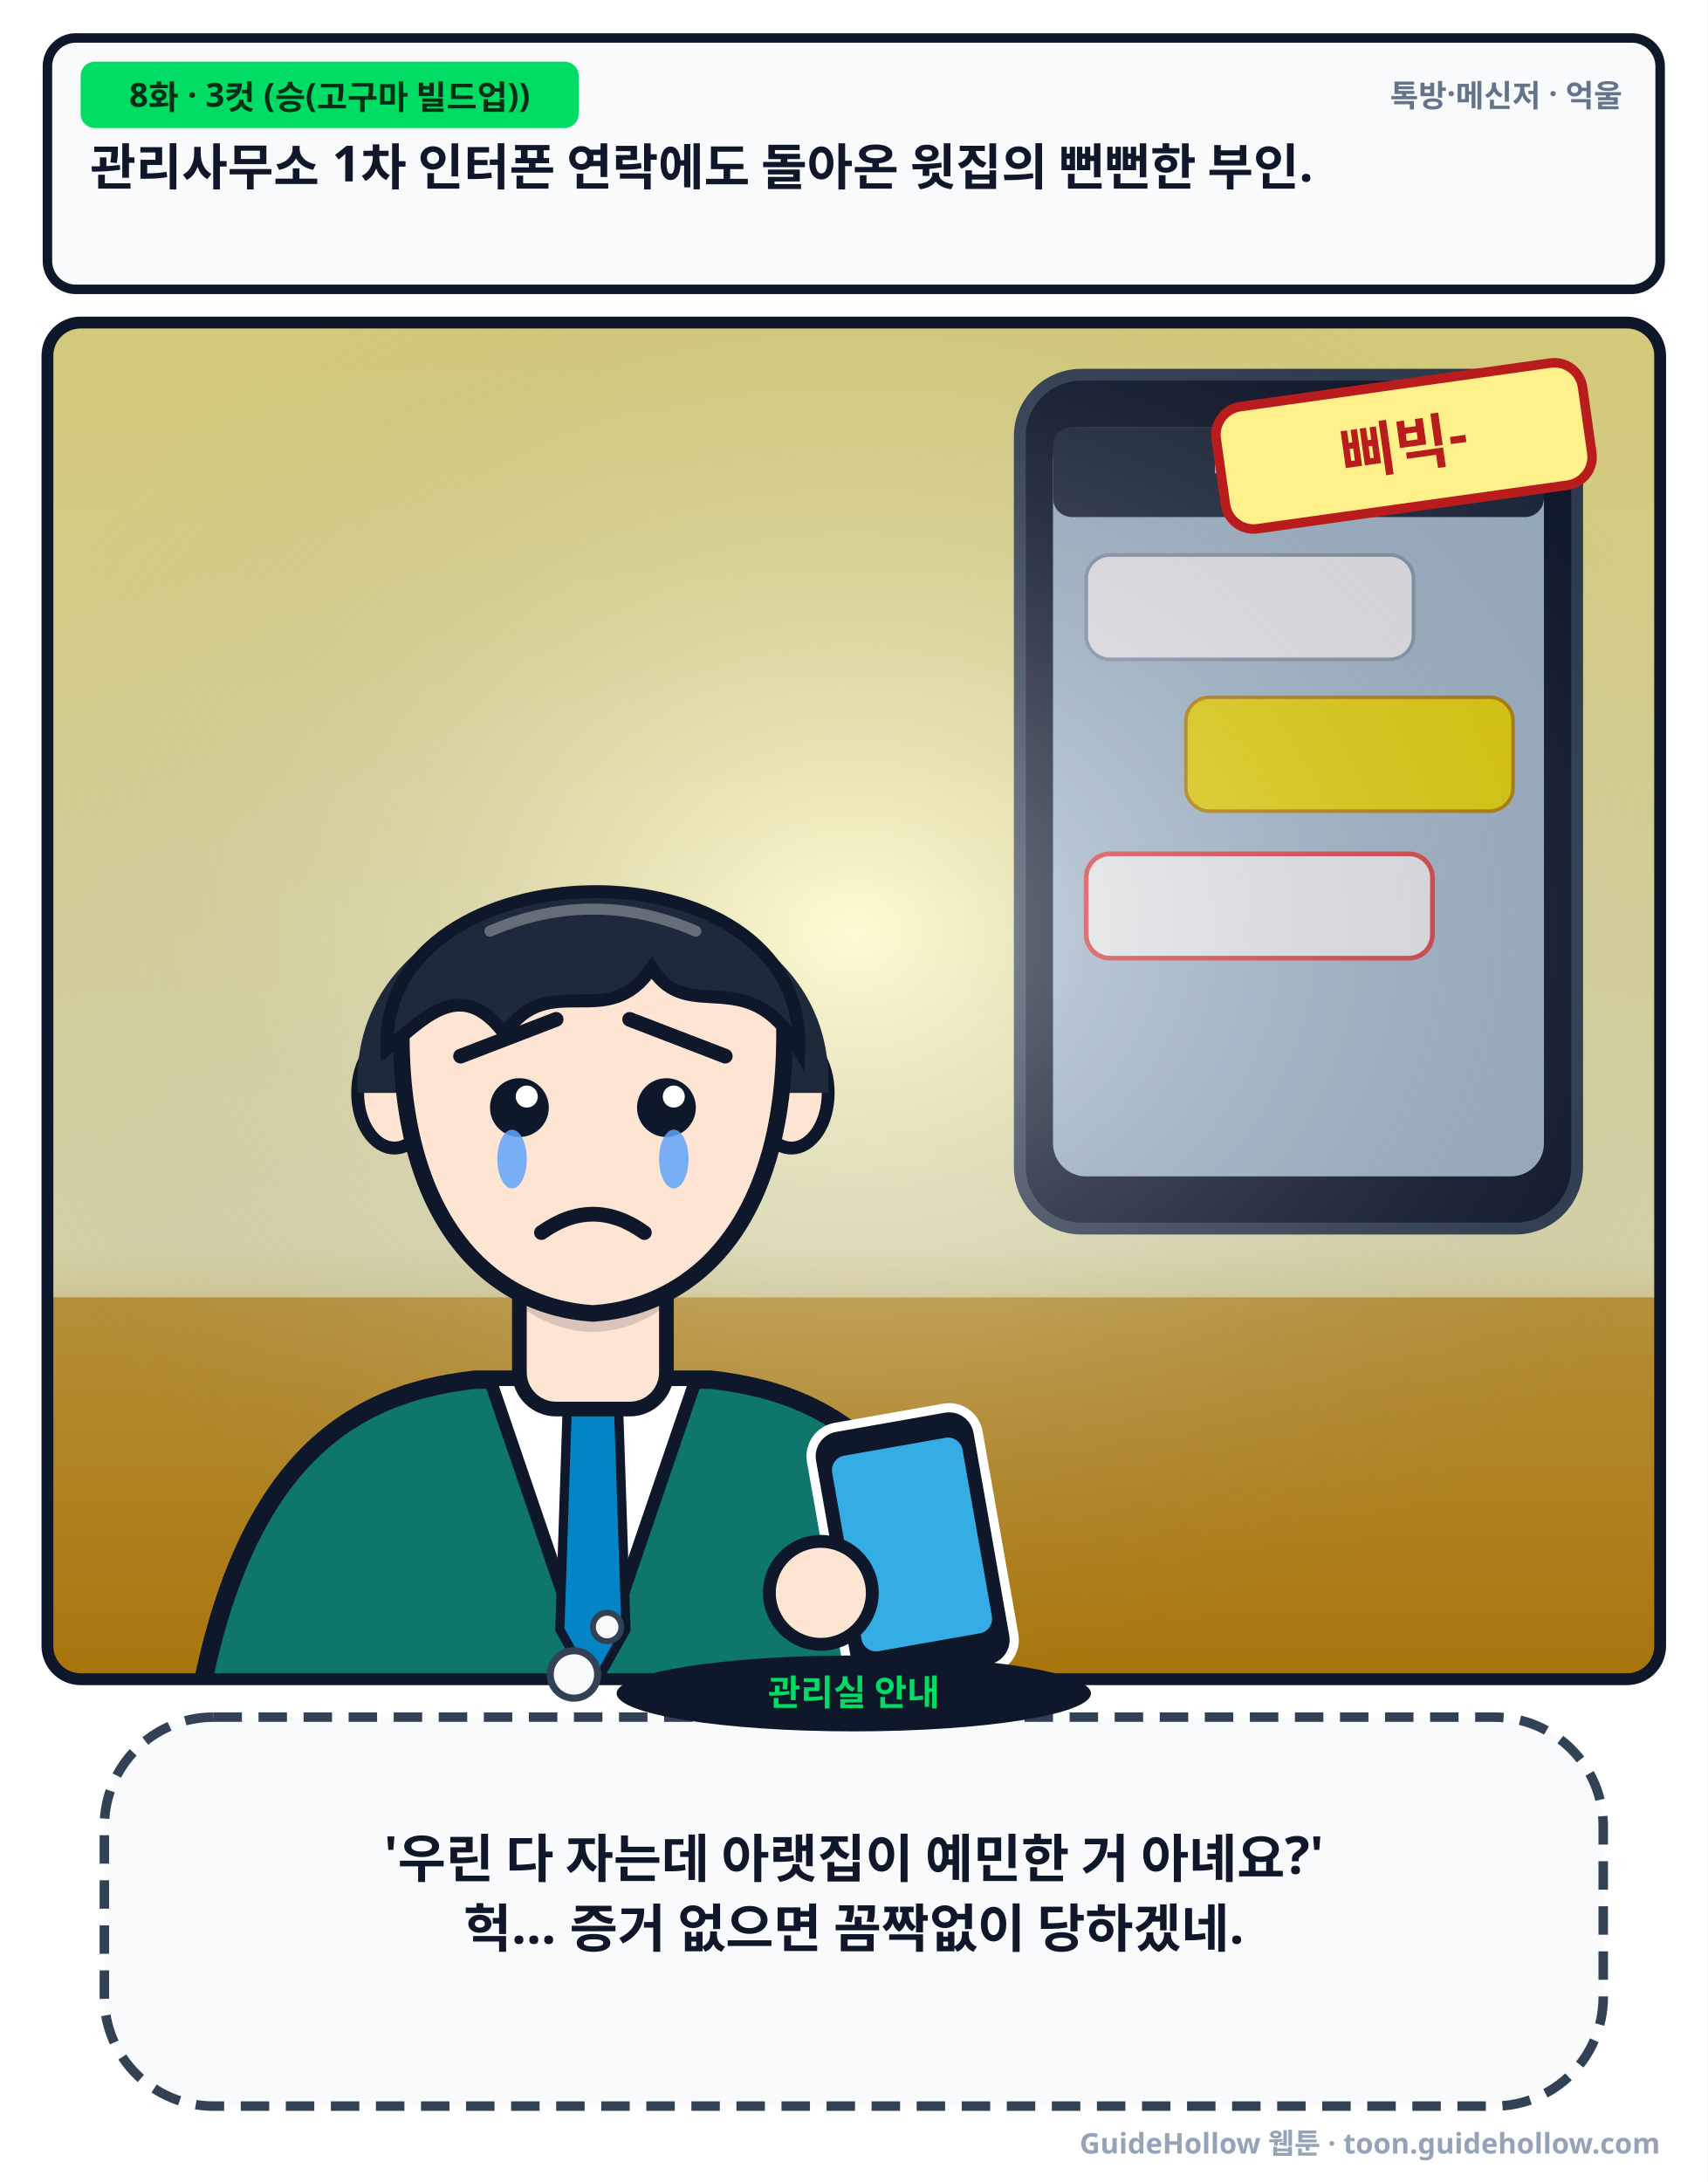
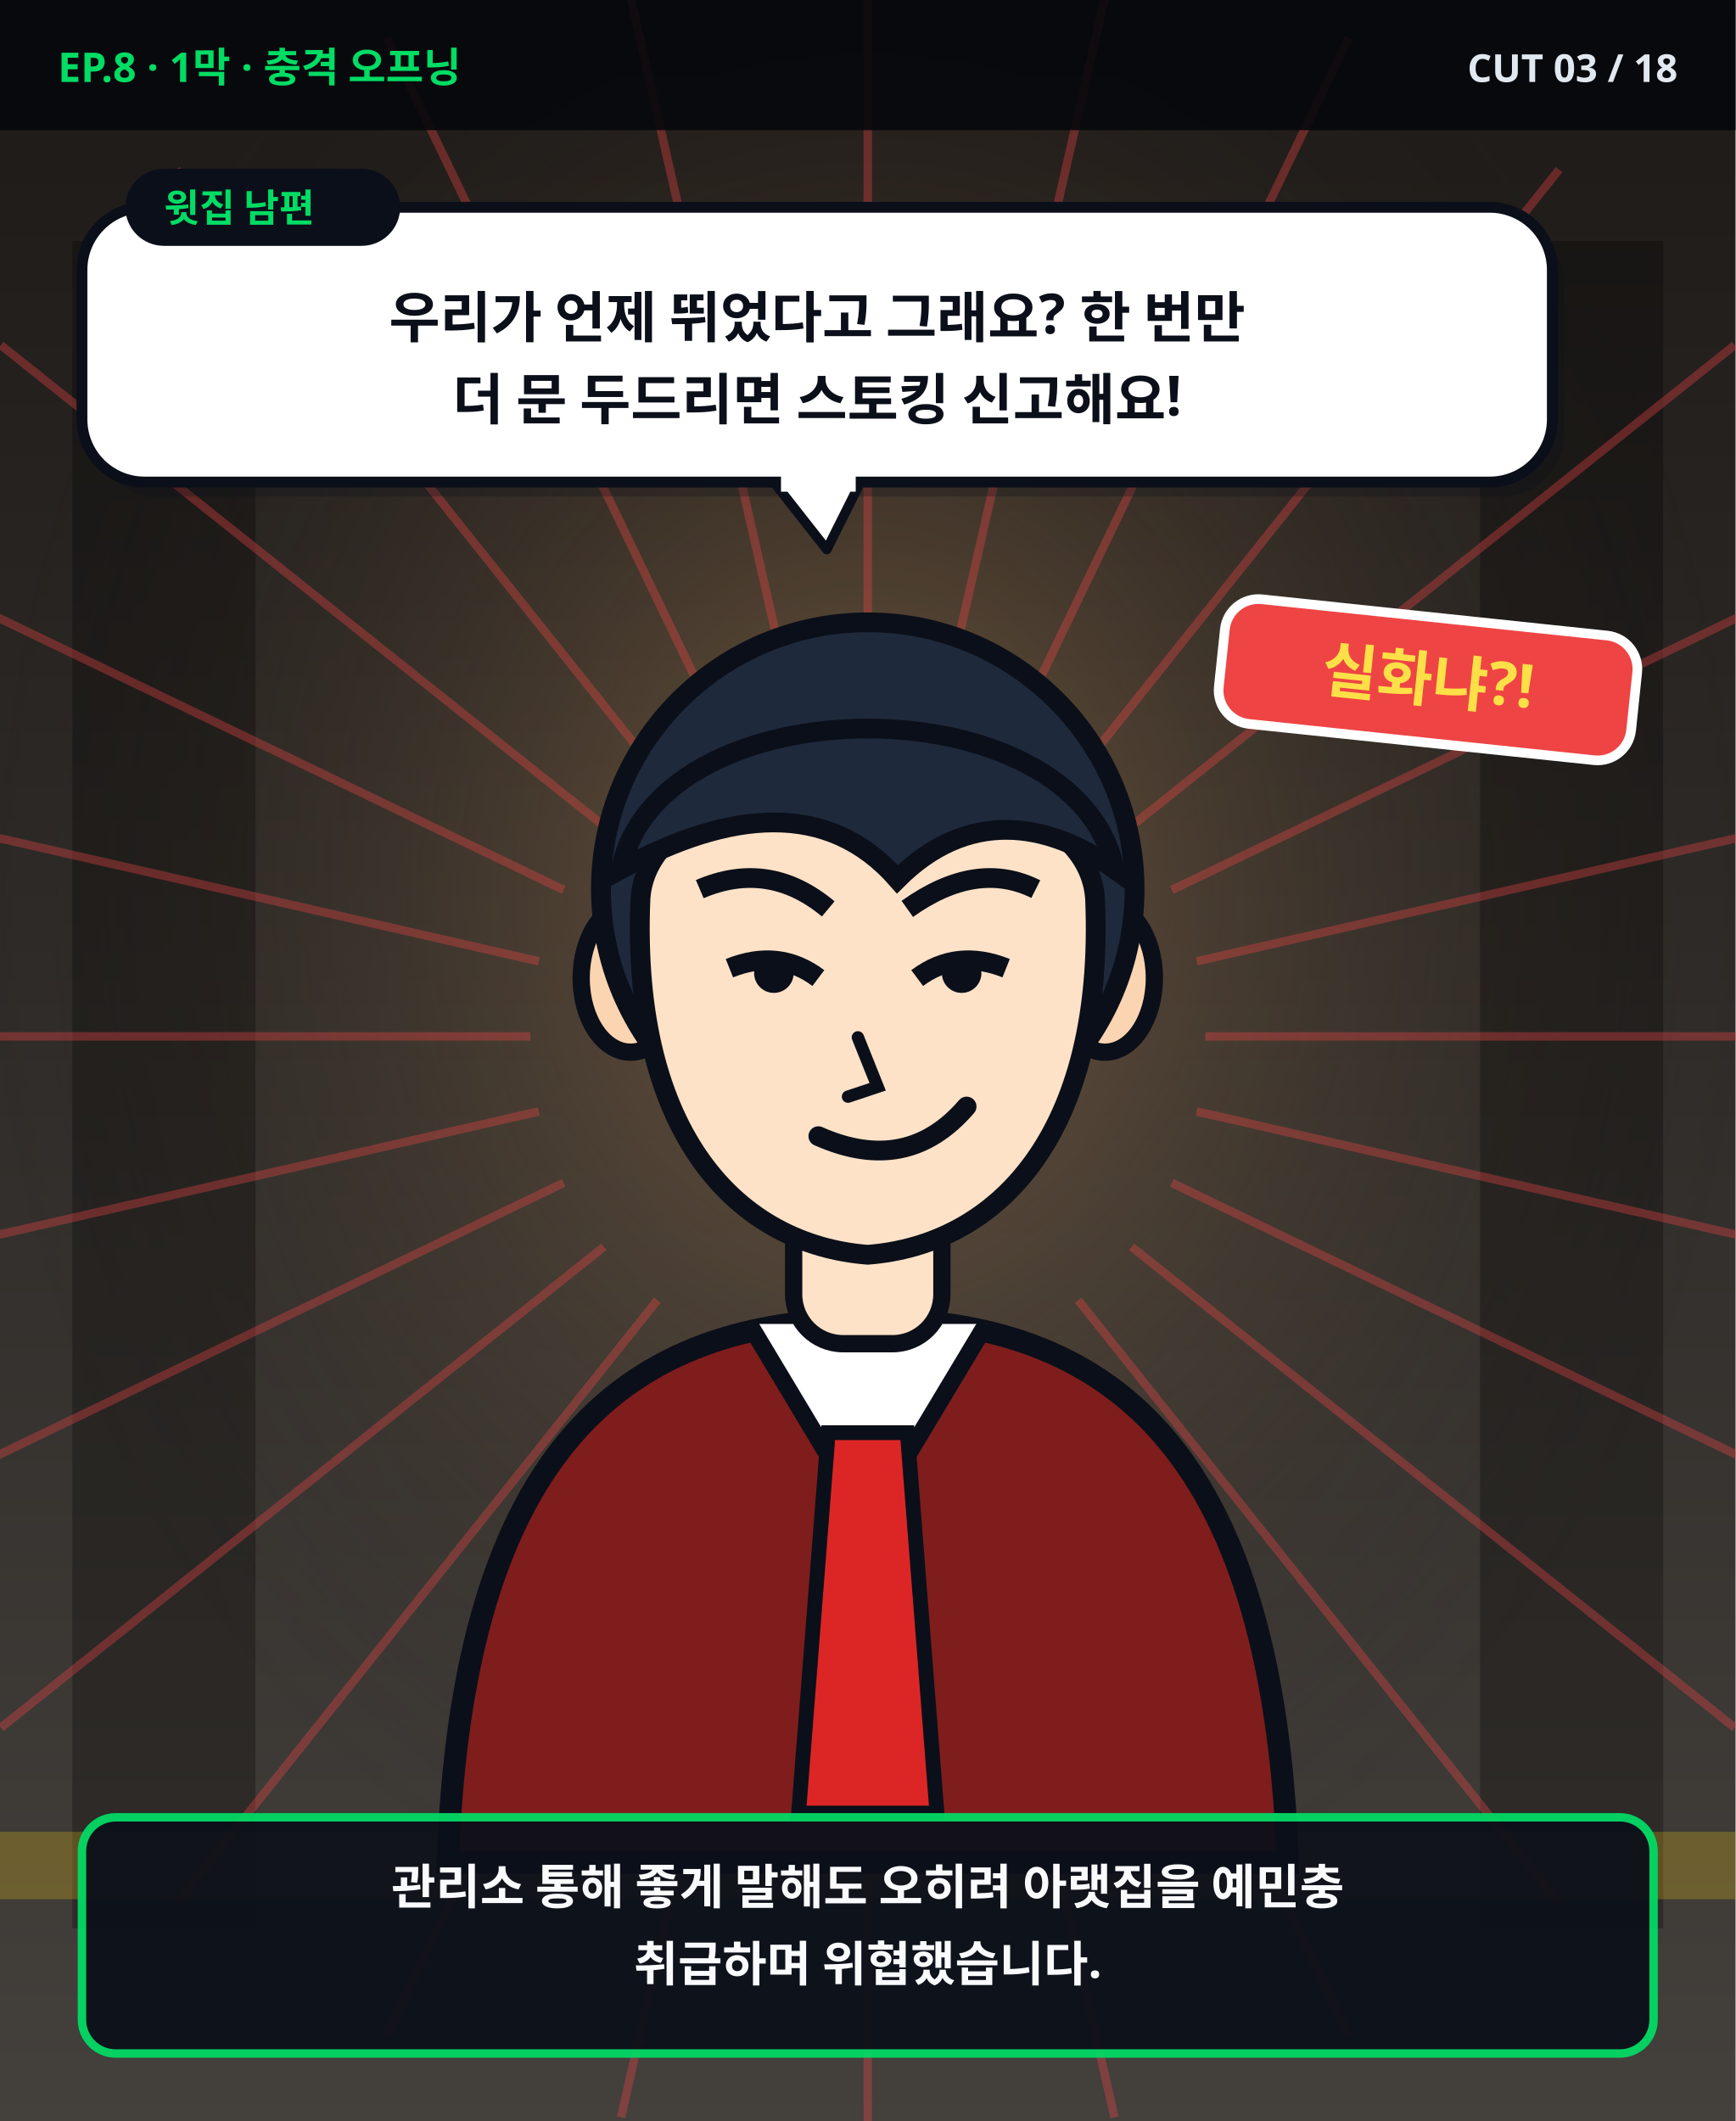
- <svg xmlns="http://www.w3.org/2000/svg" viewBox="0 0 720 920" width="720" height="920" role="img" aria-label="8화 · 3컷 (승(고구마 빌드업)) - '우린 다 자는데 아랫집이 예민한 거 아녜요?' 헉… 증거 없으면 꼼짝없이 당하겠네.">
-   <rect x="0" y="0" width="720" height="920" fill="#ffffff" />
-   <rect x="20" y="16" width="680" height="106" rx="12" fill="#f8fafc" stroke="#0f172a" stroke-width="4" />
-   <rect x="34" y="26" width="210" height="28" rx="6" fill="#00dc64" />
-   <text x="139" y="45" text-anchor="middle" font-size="14" font-weight="900" fill="#052e16" font-family="Noto Sans KR, sans-serif">8화 · 3컷 (승(고구마 빌드업))</text>
-   <text x="684" y="45" text-anchor="end" font-size="13" font-weight="800" fill="#64748b" font-family="Noto Sans KR, sans-serif">톡방·메신저 · 억울</text>
-   <text x="38" y="78" font-size="21" font-weight="800" fill="#0f172a" font-family="Noto Sans KR, Apple SD Gothic Neo, sans-serif">관리사무소 1차 인터폰 연락에도 돌아온 윗집의 뻔뻔한 부인.</text>
+ <svg xmlns="http://www.w3.org/2000/svg" viewBox="0 0 720 880" width="720" height="880" role="img" aria-label="새벽 1시마다 망치질하던 윗집… 현관문 한 번 안 두드리고 '이 공문' 한 장으로 일주일 만에 침묵시킨 비결 3컷">
+   <defs>
+     <linearGradient id="bg-apartment" x1="0" y1="0" x2="0" y2="1">
+       <stop offset="0%" stop-color="#1c1917" />
+       <stop offset="100%" stop-color="#44403c" />
+     </linearGradient>
+     <radialGradient id="glow-apartment" cx="50%" cy="42%" r="52%">
+       <stop offset="0%" stop-color="#fdba74" stop-opacity="0.34" />
+       <stop offset="100%" stop-color="#1c1917" stop-opacity="0" />
+     </radialGradient>
+   </defs>
+   <rect width="720" height="880" fill="url(#bg-apartment)" />
+   <rect width="720" height="880" fill="url(#glow-apartment)" />
+   <rect x="30" y="100" width="76" height="700" fill="#000000" opacity="0.28" />
+   <rect x="614" y="100" width="76" height="700" fill="#000000" opacity="0.28" />
+   <rect x="0" y="760" width="720" height="28" fill="#facc15" opacity="0.24" />
+   <line x1="500" y1="430" x2="820" y2="430" stroke="#ef4444" stroke-width="3.5" opacity="0.35" transform="rotate(0.0 360 430)" />
+   <line x1="500" y1="430" x2="820" y2="430" stroke="#ef4444" stroke-width="3.5" opacity="0.35" transform="rotate(12.85714 360 430)" />
+   <line x1="500" y1="430" x2="820" y2="430" stroke="#ef4444" stroke-width="3.5" opacity="0.35" transform="rotate(25.71429 360 430)" />
+   <line x1="500" y1="430" x2="820" y2="430" stroke="#ef4444" stroke-width="3.5" opacity="0.35" transform="rotate(38.57143 360 430)" />
+   <line x1="500" y1="430" x2="820" y2="430" stroke="#ef4444" stroke-width="3.5" opacity="0.35" transform="rotate(51.42857 360 430)" />
+   <line x1="500" y1="430" x2="820" y2="430" stroke="#ef4444" stroke-width="3.5" opacity="0.35" transform="rotate(64.28571 360 430)" />
+   <line x1="500" y1="430" x2="820" y2="430" stroke="#ef4444" stroke-width="3.5" opacity="0.35" transform="rotate(77.14286 360 430)" />
+   <line x1="500" y1="430" x2="820" y2="430" stroke="#ef4444" stroke-width="3.5" opacity="0.35" transform="rotate(90.0 360 430)" />
+   <line x1="500" y1="430" x2="820" y2="430" stroke="#ef4444" stroke-width="3.5" opacity="0.35" transform="rotate(102.8571 360 430)" />
+   <line x1="500" y1="430" x2="820" y2="430" stroke="#ef4444" stroke-width="3.5" opacity="0.35" transform="rotate(115.7143 360 430)" />
+   <line x1="500" y1="430" x2="820" y2="430" stroke="#ef4444" stroke-width="3.5" opacity="0.35" transform="rotate(128.5714 360 430)" />
+   <line x1="500" y1="430" x2="820" y2="430" stroke="#ef4444" stroke-width="3.5" opacity="0.35" transform="rotate(141.4286 360 430)" />
+   <line x1="500" y1="430" x2="820" y2="430" stroke="#ef4444" stroke-width="3.5" opacity="0.35" transform="rotate(154.2857 360 430)" />
+   <line x1="500" y1="430" x2="820" y2="430" stroke="#ef4444" stroke-width="3.5" opacity="0.35" transform="rotate(167.1429 360 430)" />
+   <line x1="500" y1="430" x2="820" y2="430" stroke="#ef4444" stroke-width="3.5" opacity="0.35" transform="rotate(180.0 360 430)" />
+   <line x1="500" y1="430" x2="820" y2="430" stroke="#ef4444" stroke-width="3.5" opacity="0.35" transform="rotate(192.8571 360 430)" />
+   <line x1="500" y1="430" x2="820" y2="430" stroke="#ef4444" stroke-width="3.5" opacity="0.35" transform="rotate(205.7143 360 430)" />
+   <line x1="500" y1="430" x2="820" y2="430" stroke="#ef4444" stroke-width="3.5" opacity="0.35" transform="rotate(218.5714 360 430)" />
+   <line x1="500" y1="430" x2="820" y2="430" stroke="#ef4444" stroke-width="3.5" opacity="0.35" transform="rotate(231.4286 360 430)" />
+   <line x1="500" y1="430" x2="820" y2="430" stroke="#ef4444" stroke-width="3.5" opacity="0.35" transform="rotate(244.2857 360 430)" />
+   <line x1="500" y1="430" x2="820" y2="430" stroke="#ef4444" stroke-width="3.5" opacity="0.35" transform="rotate(257.1429 360 430)" />
+   <line x1="500" y1="430" x2="820" y2="430" stroke="#ef4444" stroke-width="3.5" opacity="0.35" transform="rotate(270.0 360 430)" />
+   <line x1="500" y1="430" x2="820" y2="430" stroke="#ef4444" stroke-width="3.5" opacity="0.35" transform="rotate(282.8571 360 430)" />
+   <line x1="500" y1="430" x2="820" y2="430" stroke="#ef4444" stroke-width="3.5" opacity="0.35" transform="rotate(295.7143 360 430)" />
+   <line x1="500" y1="430" x2="820" y2="430" stroke="#ef4444" stroke-width="3.5" opacity="0.35" transform="rotate(308.5714 360 430)" />
+   <line x1="500" y1="430" x2="820" y2="430" stroke="#ef4444" stroke-width="3.5" opacity="0.35" transform="rotate(321.4286 360 430)" />
+   <line x1="500" y1="430" x2="820" y2="430" stroke="#ef4444" stroke-width="3.5" opacity="0.35" transform="rotate(334.2857 360 430)" />
+   <line x1="500" y1="430" x2="820" y2="430" stroke="#ef4444" stroke-width="3.5" opacity="0.35" transform="rotate(347.1429 360 430)" />
+   <g transform="translate(360,455) scale(2.05)">
+     <path d="M-85 155 C-82 70 -48 45 0 45 C48 45 82 70 85 155 Z" fill="#7f1d1d" stroke="#0b0f19" stroke-width="4.5" />
+     <path d="M-24 46 L0 86 L24 46" fill="#ffffff" stroke="#0b0f19" stroke-width="3.5" />
+     <path d="M-8 68 L8 68 L14 145 L-14 145 Z" fill="#dc2626" stroke="#0b0f19" stroke-width="3" />
+     <rect x="-15" y="16" width="30" height="34" rx="10" fill="#fde2c8" stroke="#0b0f19" stroke-width="3.5" />
+     <ellipse cx="-48" cy="-24" rx="10" ry="15" fill="#fbd4b2" stroke="#0b0f19" stroke-width="3.5" />
+     <ellipse cx="48" cy="-24" rx="10" ry="15" fill="#fbd4b2" stroke="#0b0f19" stroke-width="3.5" />
+     <circle cx="0" cy="-42" r="54" fill="#1e293b" stroke="#0b0f19" stroke-width="4" />
+     <path d="M-46 -40 C-48 8 -26 30 0 32 C26 30 48 8 46 -40 C44 -72 -44 -72 -46 -40 Z" fill="#fde2c8" stroke="#0b0f19" stroke-width="4" />
+     <path d="M-50 -46 C-42 -84 42 -84 50 -46 C36 -56 20 -58 6 -44 C-8 -60 -28 -58 -50 -46 Z" fill="#1e293b" stroke="#0b0f19" stroke-width="4" />
+     <path d="M-34 -42 Q-20 -48 -8 -38 M8 -38 Q22 -48 34 -42" fill="none" stroke="#0b0f19" stroke-width="4" />
+     <path d="M-28 -26 Q-18 -30 -10 -24 M10 -24 Q18 -30 28 -26" fill="none" stroke="#0b0f19" stroke-width="4" />
+     <circle cx="-19" cy="-25" r="4" fill="#0b0f19" />
+     <circle cx="19" cy="-25" r="4" fill="#0b0f19" />
+     <path d="M-10 8 Q8 16 20 2" fill="none" stroke="#0b0f19" stroke-width="4" stroke-linecap="round" />
+     <path d="M-2 -12 L2 -2 L-4 0" fill="none" stroke="#0b0f19" stroke-width="2.5" stroke-linecap="round" />
+   </g>
+   <rect x="0" y="0" width="720" height="54" fill="#05070b" opacity="0.88" />
+   <text x="24" y="34" font-family="Pretendard, Apple SD Gothic Neo, sans-serif" font-size="17" font-weight="800" fill="#00dc64">EP.8 · 1막 · 충격 오프닝</text>
+   <text x="696" y="34" text-anchor="end" font-family="Pretendard, Apple SD Gothic Neo, sans-serif" font-size="16" font-weight="800" fill="#e2e8f0">CUT 03 / 18</text>
  <g>
-     <clipPath id="stageClip">
-       <rect x="20" y="136" width="680" height="572" rx="14" />
-     </clipPath>
-     <g clip-path="url(#stageClip)">
-       <defs>
-         <linearGradient id="bgGrad" x1="0" y1="0" x2="0" y2="1">
-           <stop offset="0%" stop-color="#fef08a" />
-           <stop offset="68%" stop-color="#fef9c3" />
-           <stop offset="100%" stop-color="#ca8a04" />
-         </linearGradient>
-         <radialGradient id="spotGrad" cx="50%" cy="45%" r="55%">
-           <stop offset="0%" stop-color="#ffffff" stop-opacity="0.45" />
-           <stop offset="100%" stop-color="#0f172a" stop-opacity="0.18" />
-         </radialGradient>
-       </defs>
-       <rect x="20" y="136" width="680" height="572" fill="url(#bgGrad)" />
-       <rect x="20" y="547" width="680" height="160" fill="#ca8a04" opacity="0.68" />
-       <rect x="430" y="158" width="235" height="360" rx="26" fill="#0f172a" stroke="#334155" stroke-width="5" />
-       <rect x="444" y="180" width="207" height="316" rx="14" fill="#b2c7d9" />
-       <rect x="444" y="180" width="207" height="38" rx="8" fill="#1e293b" />
-       <text x="548" y="204" text-anchor="middle" font-size="14" font-weight="800" fill="#f8fafc">단톡방 (99+)</text>
-       <rect x="458" y="234" width="138" height="44" rx="10" fill="#ffffff" stroke="#94a3b8" stroke-width="1.5" />
-       <rect x="500" y="294" width="138" height="48" rx="10" fill="#fee500" stroke="#ca8a04" stroke-width="1.5" />
-       <rect x="458" y="360" width="146" height="44" rx="10" fill="#ffffff" stroke="#ef4444" stroke-width="2" />
-       <circle cx="650" cy="172" r="18" fill="#ef4444" />
-       <text x="650" y="178" text-anchor="middle" font-size="13" font-weight="900" fill="#ffffff">!</text>
-       <rect x="20" y="136" width="680" height="572" fill="url(#spotGrad)" />
-       <g transform="translate(250,498) scale(1.55)">
-         <path d="M -112 185 C -106 78, -68 58, -32 54 L 32 54 C 68 58, 106 78, 112 185 Z" fill="#0f766e" stroke="#0f172a" stroke-width="5" />
-         <polygon points="-28,54 28,54 0,136" fill="#ffffff" stroke="#0f172a" stroke-width="3.5" />
-         <polygon points="-7,62 7,62 9,122 0,138 -9,122" fill="#0284c7" stroke="#0f172a" stroke-width="2.5" />
-         <rect x="-20" y="18" width="40" height="44" rx="10" fill="#fee4d3" stroke="#0f172a" stroke-width="4" />
-         <path d="M -20 34 Q 0 48 20 34 L 20 22 L -20 22 Z" fill="#0f172a" opacity="0.16" />
-         <ellipse cx="-54" cy="-24" rx="10" ry="15" fill="#fee4d3" stroke="#0f172a" stroke-width="3.5" />
-         <ellipse cx="54" cy="-24" rx="10" ry="15" fill="#fee4d3" stroke="#0f172a" stroke-width="3.5" />
-         <path d="M -64 -24 C -68 -96, 68 -96, 64 -24 Z" fill="#1e293b" />
-         <path d="M -52 -46 C -54 8, -30 34, 0 36 C 30 34, 54 8, 52 -46 C 52 -84, -52 -84, -52 -46 Z" fill="#fee4d3" stroke="#0f172a" stroke-width="4.5" />
-         <path d="M -56 -36 C -58 -92, 58 -94, 56 -36 C 42 -60, 26 -42, 16 -58 C 4 -40, -12 -58, -24 -40 C -36 -56, -46 -44, -56 -36 Z" fill="#1e293b" stroke="#0f172a" stroke-width="3.5" />
-         <path d="M -28 -68 Q 0 -80 28 -68" fill="none" stroke="#ffffff" stroke-width="3" opacity="0.32" stroke-linecap="round" />
-         <line x1="-36" y1="-34" x2="-10" y2="-44" stroke="#0f172a" stroke-width="4" stroke-linecap="round" />
-         <line x1="36" y1="-34" x2="10" y2="-44" stroke="#0f172a" stroke-width="4" stroke-linecap="round" />
-         <ellipse cx="-20" cy="-20" rx="8" ry="8" fill="#0f172a" />
-         <circle cx="-18" cy="-23" r="3" fill="#ffffff" />
-         <ellipse cx="20" cy="-20" rx="8" ry="8" fill="#0f172a" />
-         <circle cx="22" cy="-23" r="3" fill="#ffffff" />
-         <ellipse cx="-22" cy="-6" rx="4" ry="8" fill="#60a5fa" opacity="0.85" />
-         <ellipse cx="22" cy="-6" rx="4" ry="8" fill="#60a5fa" opacity="0.85" />
-         <path d="M -14 14 Q 0 4 14 14" fill="none" stroke="#0f172a" stroke-width="4" stroke-linecap="round" />
-         <rect x="64" y="64" width="46" height="72" rx="8" fill="#0f172a" stroke="#ffffff" stroke-width="2.5" transform="rotate(-10 86 100)" />
-         <rect x="69" y="72" width="36" height="54" rx="4" fill="#38bdf8" opacity="0.9" transform="rotate(-10 86 100)" />
-         <circle cx="62" cy="112" r="14" fill="#fee4d3" stroke="#0f172a" stroke-width="3.5" />
-       </g>
-     </g>
-     <rect x="20" y="136" width="680" height="572" rx="14" fill="none" stroke="#0f172a" stroke-width="5" />
+     <rect x="39" y="92" width="610" height="114" rx="26" fill="#0b0f19" opacity="0.28" />
+     <rect x="34" y="86" width="610" height="114" rx="26" fill="#ffffff" stroke="#0b0f19" stroke-width="4.5" />
+     <polygon points="321,200 343,228 357,200" fill="#ffffff" stroke="#0b0f19" stroke-width="4" stroke-linejoin="round" />
+     <rect x="324" y="195" width="31" height="9" fill="#ffffff" />
+     <rect x="52" y="70" width="114" height="32" rx="16" fill="#0b0f19" />
+     <text x="68" y="92" font-family="Pretendard, Apple SD Gothic Neo, sans-serif" font-size="16" font-weight="800" fill="#00dc64">윗집 남편</text>
+     <text x="339" y="140" text-anchor="middle" font-family="Pretendard, Apple SD Gothic Neo, sans-serif" font-size="23" font-weight="800" fill="#0b0f19">우리가 언제 뛰었다고 그래요? 한 번만</text>
+     <text x="339" y="174" text-anchor="middle" font-family="Pretendard, Apple SD Gothic Neo, sans-serif" font-size="23" font-weight="800" fill="#0b0f19">더 문 두드리면 스토킹 신고해요!</text>
  </g>
-   <g transform="translate(592, 188) rotate(-8)">
-     <rect x="-78" y="-26" width="156" height="52" rx="12" fill="#fef08a" stroke="#b91c1c" stroke-width="4" />
-     <text x="0" y="9" text-anchor="middle" font-size="25" font-weight="900" fill="#b91c1c" font-family="Noto Sans KR, sans-serif">삐빅-</text>
+   <g transform="translate(592, 286) rotate(6)">
+     <rect x="-86" y="-30" width="172" height="52" rx="14" fill="#ef4444" stroke="#ffffff" stroke-width="4" />
+     <text x="0" y="5" text-anchor="middle" font-family="Pretendard, Apple SD Gothic Neo, sans-serif" font-size="25" font-weight="900" fill="#fde047">실화냐?!</text>
  </g>
-   <rect x="44" y="724" width="632" height="164" rx="46" fill="#f8fafc" stroke="#334155" stroke-width="4" stroke-dasharray="12 7" />
-   <circle cx="242" cy="706" r="10" fill="#f8fafc" stroke="#334155" stroke-width="3" />
-   <circle cx="256" cy="686" r="6" fill="#f8fafc" stroke="#334155" stroke-width="2.5" />
-   <rect x="260" y="698" width="200" height="32" rx="999" fill="#0f172a" />
-   <text x="360" y="719" text-anchor="middle" font-size="15" font-weight="900" fill="#00dc64" font-family="Noto Sans KR, sans-serif">관리실 안내</text>
-   <text x="360" y="790" text-anchor="middle" font-size="22" font-weight="800" fill="#0f172a" font-family="Noto Sans KR, Apple SD Gothic Neo, sans-serif">'우린 다 자는데 아랫집이 예민한 거 아녜요?'</text>
-   <text x="360" y="821" text-anchor="middle" font-size="22" font-weight="800" fill="#0f172a" font-family="Noto Sans KR, Apple SD Gothic Neo, sans-serif">헉… 증거 없으면 꼼짝없이 당하겠네.</text>
-   <text x="700" y="908" text-anchor="end" font-size="12" font-weight="700" fill="#94a3b8" font-family="Noto Sans KR, sans-serif">GuideHollow 웹툰 · toon.guidehollow.com</text>
+   <rect x="34" y="754" width="652" height="98" rx="14" fill="#0b0f19" opacity="0.93" stroke="#00dc64" stroke-width="3.5" />
+   <text x="360" y="790" text-anchor="middle" font-family="Pretendard, Apple SD Gothic Neo, sans-serif" font-size="20" font-weight="700" fill="#f8fafc">관리소 통해 좋게 말해도 오히려 아랫집을 예민충</text>
+   <text x="360" y="822" text-anchor="middle" font-family="Pretendard, Apple SD Gothic Neo, sans-serif" font-size="20" font-weight="700" fill="#f8fafc">취급하며 위협했습니다.</text>
</svg>
